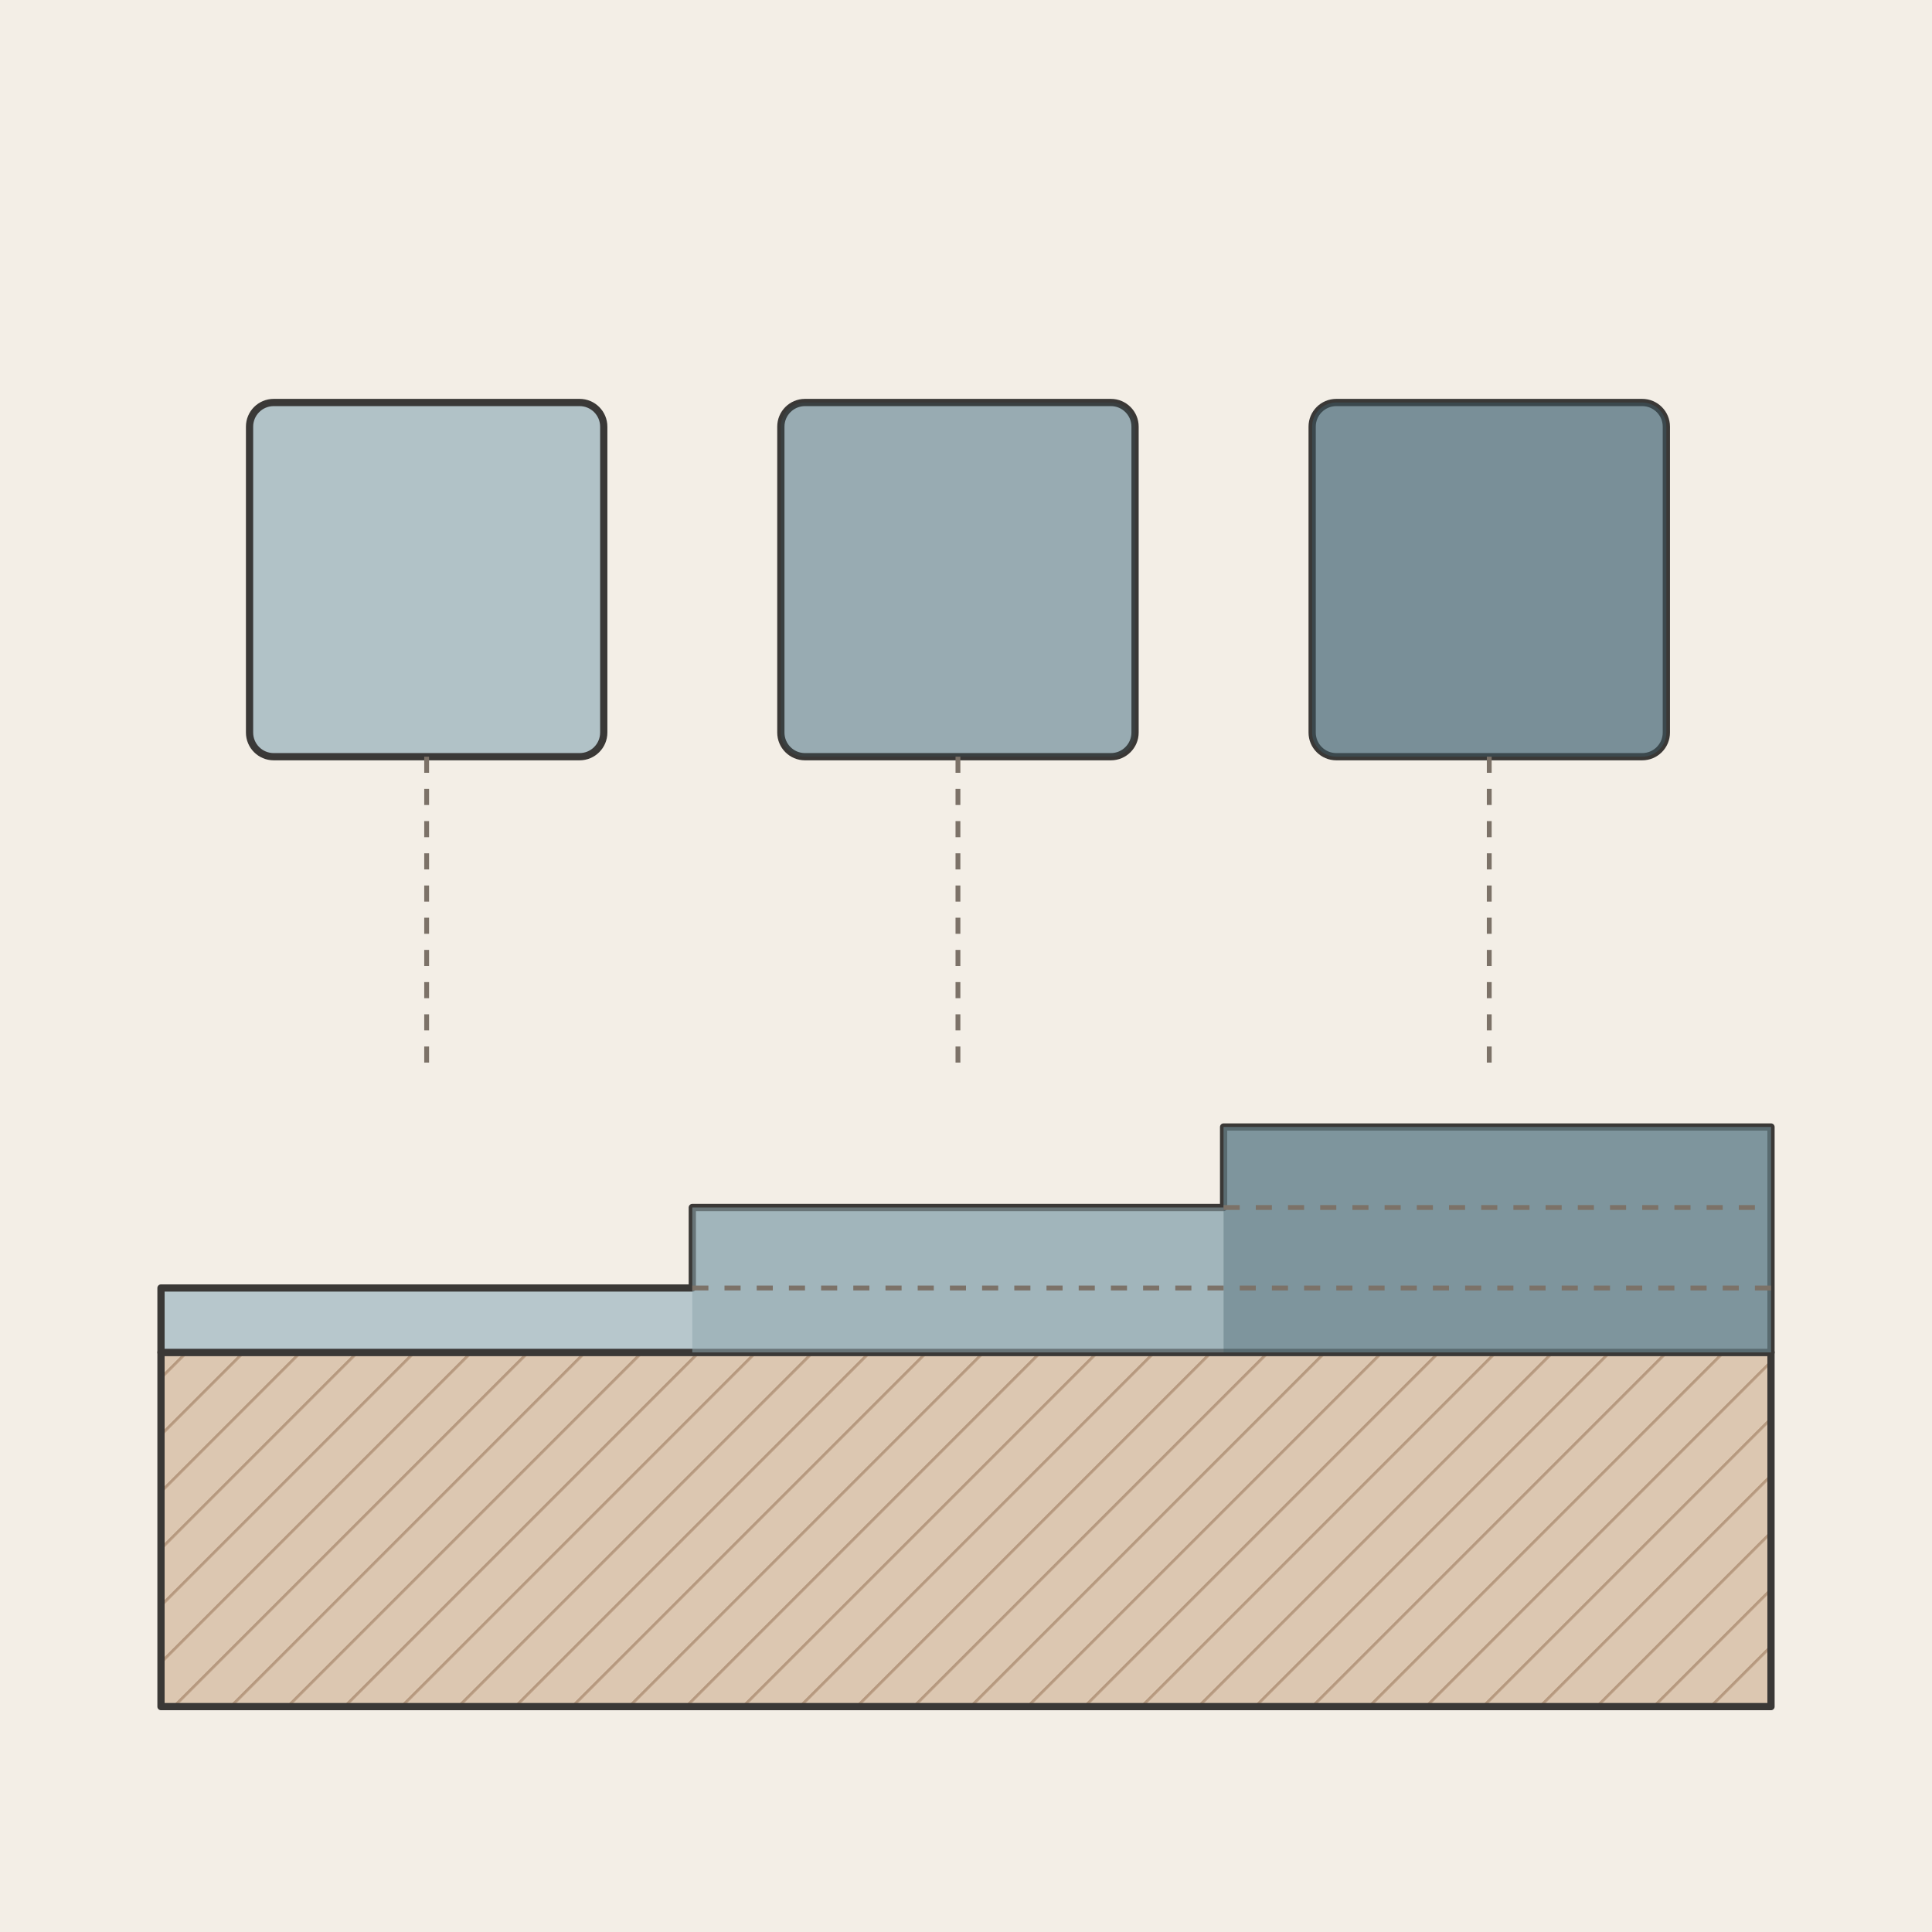
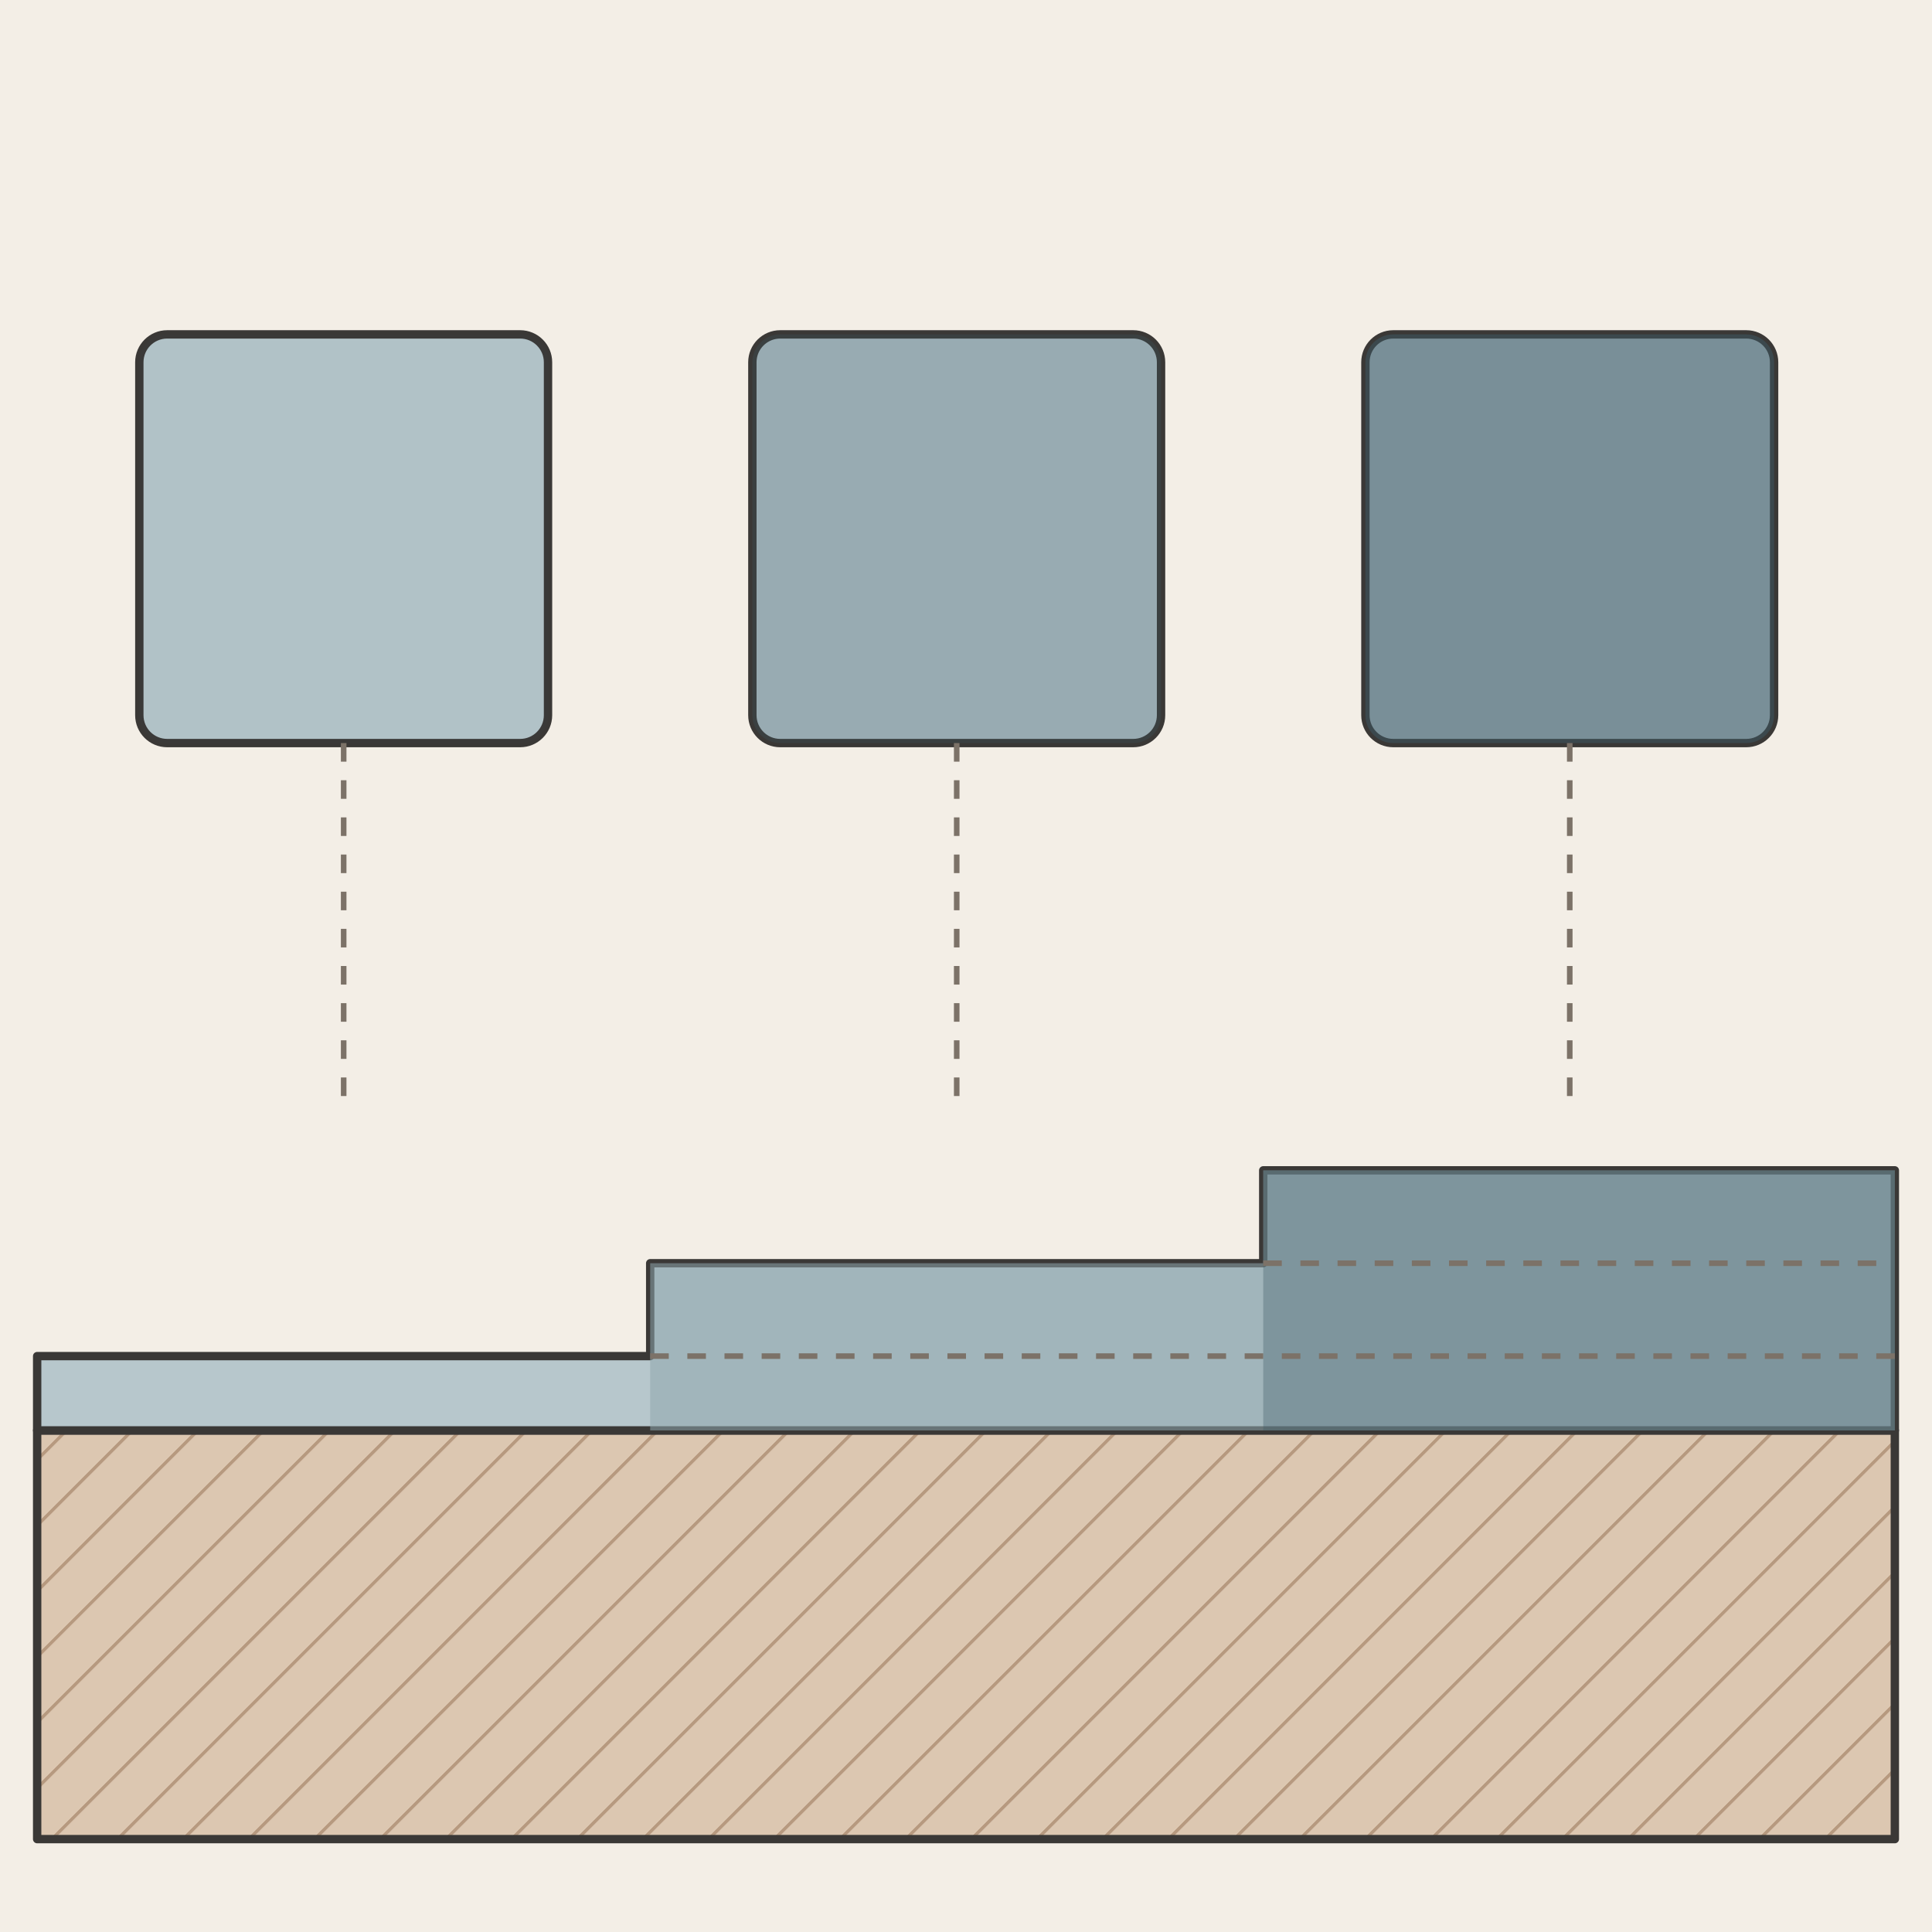
- <svg xmlns="http://www.w3.org/2000/svg" viewBox="0 0 240 240" width="240" height="240">
+ <svg xmlns="http://www.w3.org/2000/svg" viewBox="16 14 208 208" width="208" height="208">
  <rect width="240" height="240" fill="#F3EEE6" />
  <defs>
    <pattern id="h" width="5" height="5" patternUnits="userSpaceOnUse" patternTransform="rotate(45)">
      <rect width="5" height="5" fill="#DCC7B1" />
      <line x1="0" y1="0" x2="0" y2="5" stroke="#B79A80" stroke-width="0.7" />
    </pattern>
    <marker id="a" viewBox="0 0 8 8" refX="6.5" refY="4" markerWidth="5.5" markerHeight="5.5" orient="auto-start-reverse">
      <path d="M0.5,0.8L7,4L0.5,7.2" fill="none" stroke="#B46E4B" stroke-width="1.3" stroke-linecap="round" stroke-linejoin="round" />
    </marker>
    <marker id="aa" viewBox="0 0 8 8" refX="6.5" refY="4" markerWidth="5.5" markerHeight="5.5" orient="auto-start-reverse">
      <path d="M0.5,0.8L7,4L0.5,7.2" fill="none" stroke="#3D5965" stroke-width="1.3" stroke-linecap="round" stroke-linejoin="round" />
    </marker>
    <marker id="al" viewBox="0 0 8 8" refX="6.5" refY="4" markerWidth="5.5" markerHeight="5.5" orient="auto-start-reverse">
      <path d="M0.5,0.8L7,4L0.5,7.2" fill="none" stroke="#D9A441" stroke-width="1.3" stroke-linecap="round" stroke-linejoin="round" />
    </marker>
  </defs>
  <path d="M20,168L23.3,168L26.7,168L30,168L33.3,168L36.7,168L40,168L43.3,168L46.7,168L50,168L53.3,168L56.7,168L60,168L63.3,168L66.7,168L70,168L73.3,168L76.7,168L80,168L83.3,168L86.7,168L90,168L93.3,168L96.7,168L100,168L103.3,168L106.7,168L110,168L113.3,168L116.7,168L120,168L123.3,168L126.7,168L130,168L133.3,168L136.7,168L140,168L143.3,168L146.7,168L150,168L153.3,168L156.7,168L160,168L163.3,168L166.7,168L170,168L173.3,168L176.7,168L180,168L183.3,168L186.7,168L190,168L193.3,168L196.7,168L200,168L203.3,168L206.7,168L210,168L213.3,168L216.7,168L220,168L220,212L20,212Z" fill="url(#h)" stroke="#3A3836" stroke-width="0.9" stroke-linejoin="round" />
  <path d="M20,168L20,160L86,160L86,150L152,150L152,140L220,140L220,168Z" fill="#B7C7CC" fill-opacity="1" stroke="#3A3836" stroke-width="0.9" stroke-linejoin="round" />
  <path d="M86,168L86,150L152,150L152,140L220,140L220,168Z" fill="#8FA5AD" fill-opacity="0.55" />
  <path d="M152,168L152,140L220,140L220,168Z" fill="#3D5965" fill-opacity="0.35" />
  <path d="M86,160L220,160M152,150L220,150" stroke="#7C7268" stroke-width="0.6" stroke-dasharray="2 2" />
  <rect x="31" y="50" width="44" height="44" rx="3" fill="#B7C7CC" stroke="#3A3836" stroke-width="0.9" />
  <rect x="31" y="50" width="44" height="44" rx="3" fill="#3D5965" fill-opacity="0.05" />
  <rect x="97" y="50" width="44" height="44" rx="3" fill="#B7C7CC" stroke="#3A3836" stroke-width="0.9" />
  <rect x="97" y="50" width="44" height="44" rx="3" fill="#3D5965" fill-opacity="0.25" />
  <rect x="163" y="50" width="44" height="44" rx="3" fill="#B7C7CC" stroke="#3A3836" stroke-width="0.9" />
  <rect x="163" y="50" width="44" height="44" rx="3" fill="#3D5965" fill-opacity="0.5" />
  <path d="M53,94L53,134" fill="none" stroke="#7C7268" stroke-width="0.6" stroke-dasharray="2 2" />
  <path d="M119,94L119,134" fill="none" stroke="#7C7268" stroke-width="0.6" stroke-dasharray="2 2" />
  <path d="M185,94L185,134" fill="none" stroke="#7C7268" stroke-width="0.6" stroke-dasharray="2 2" />
</svg>
